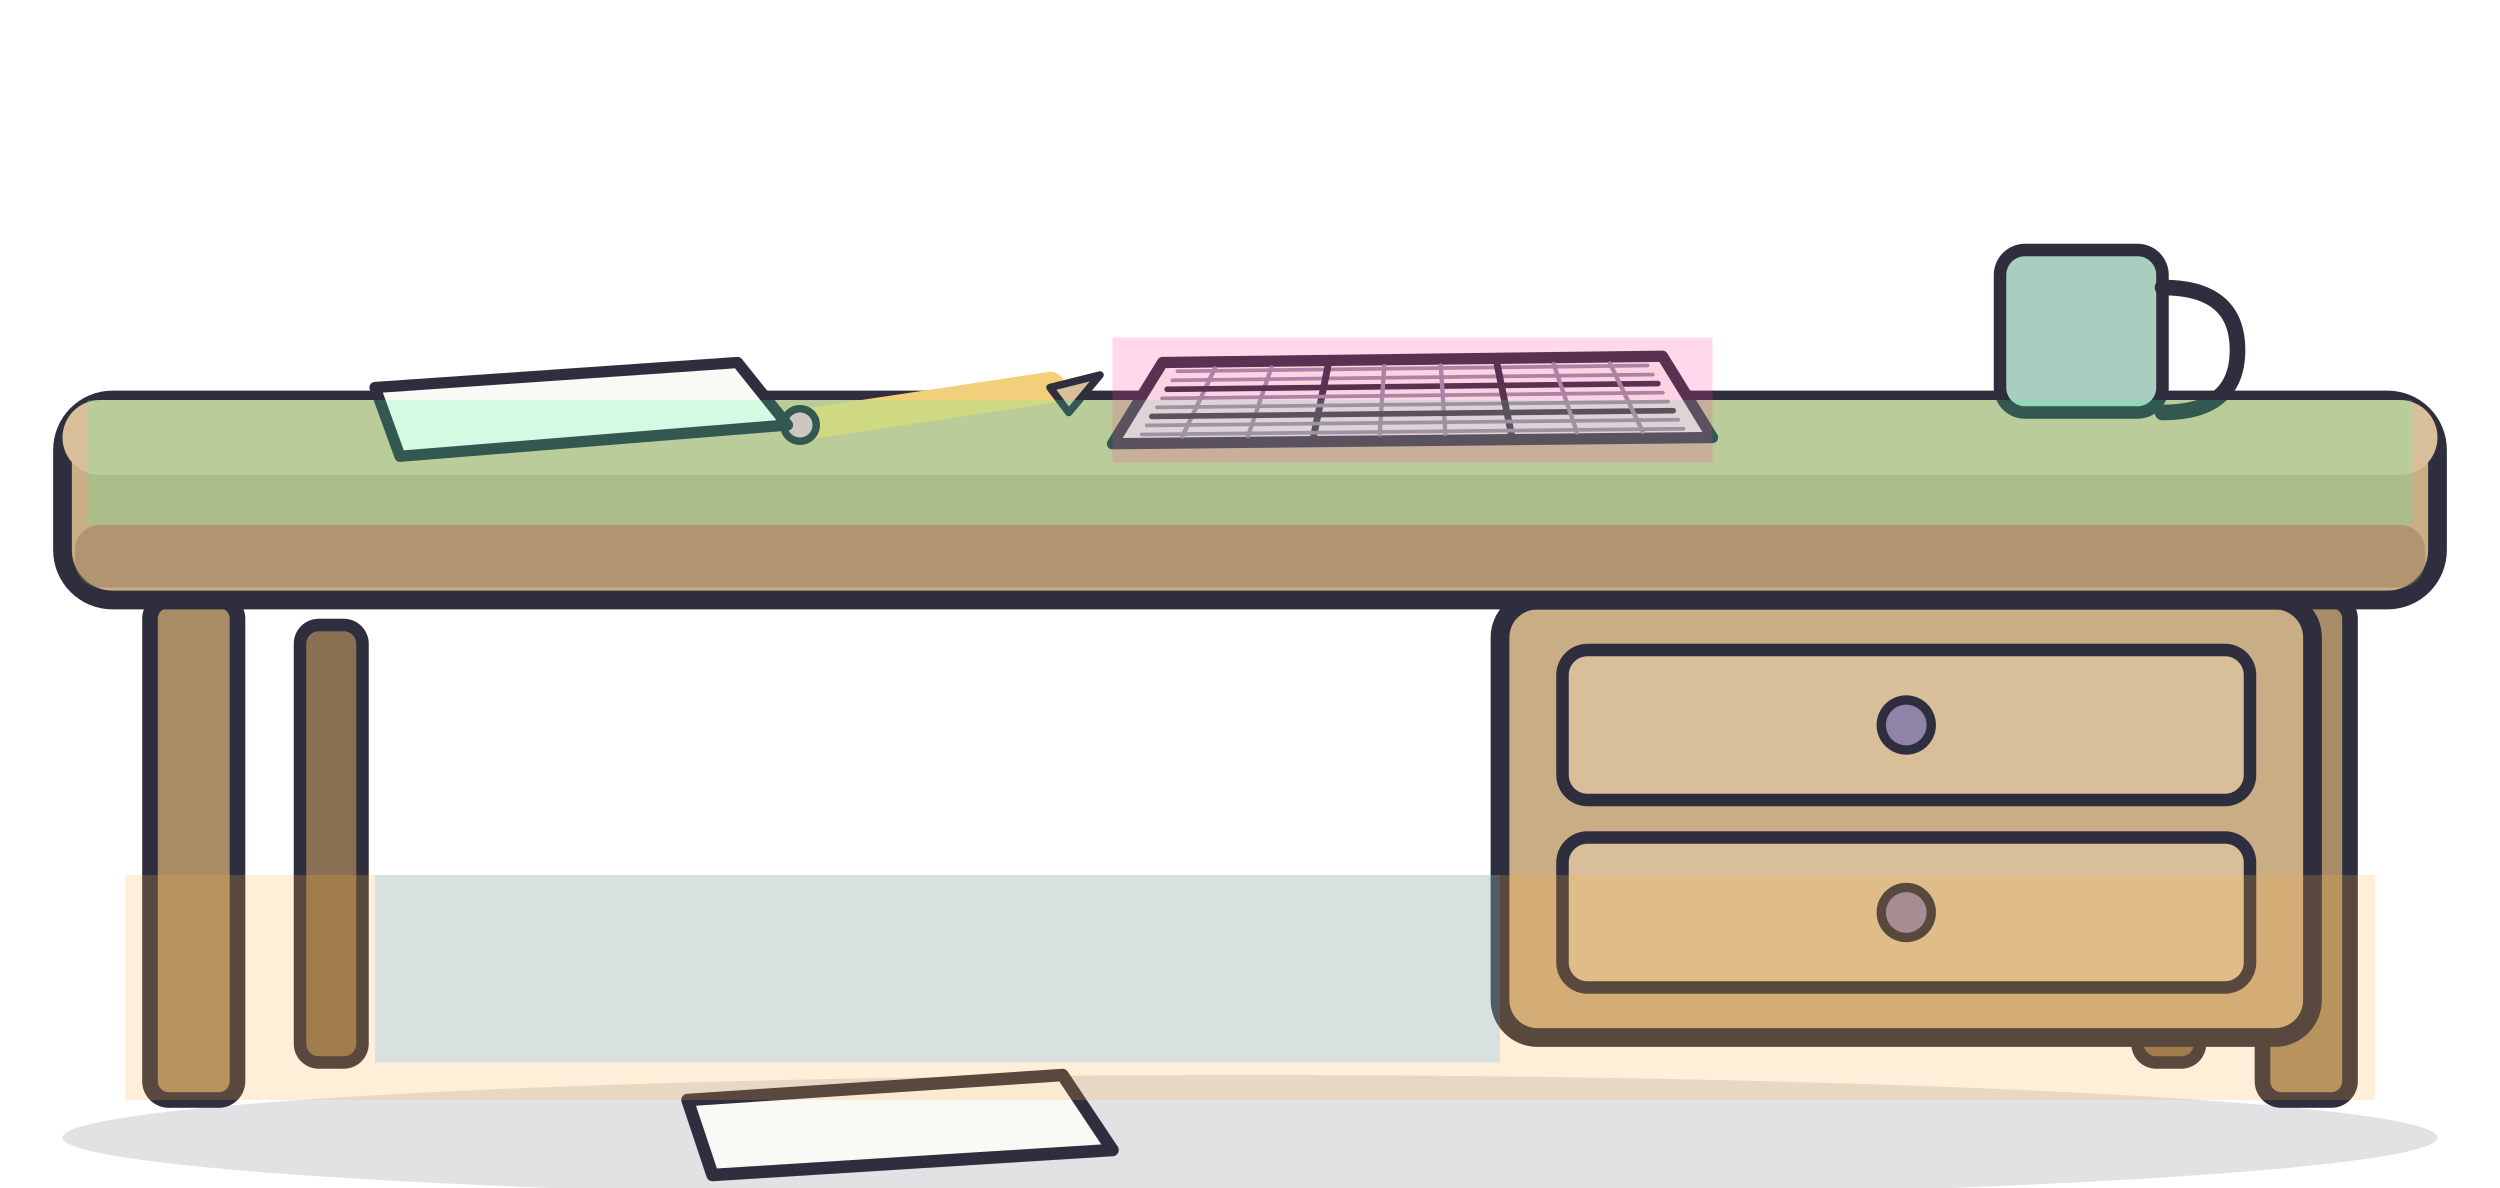
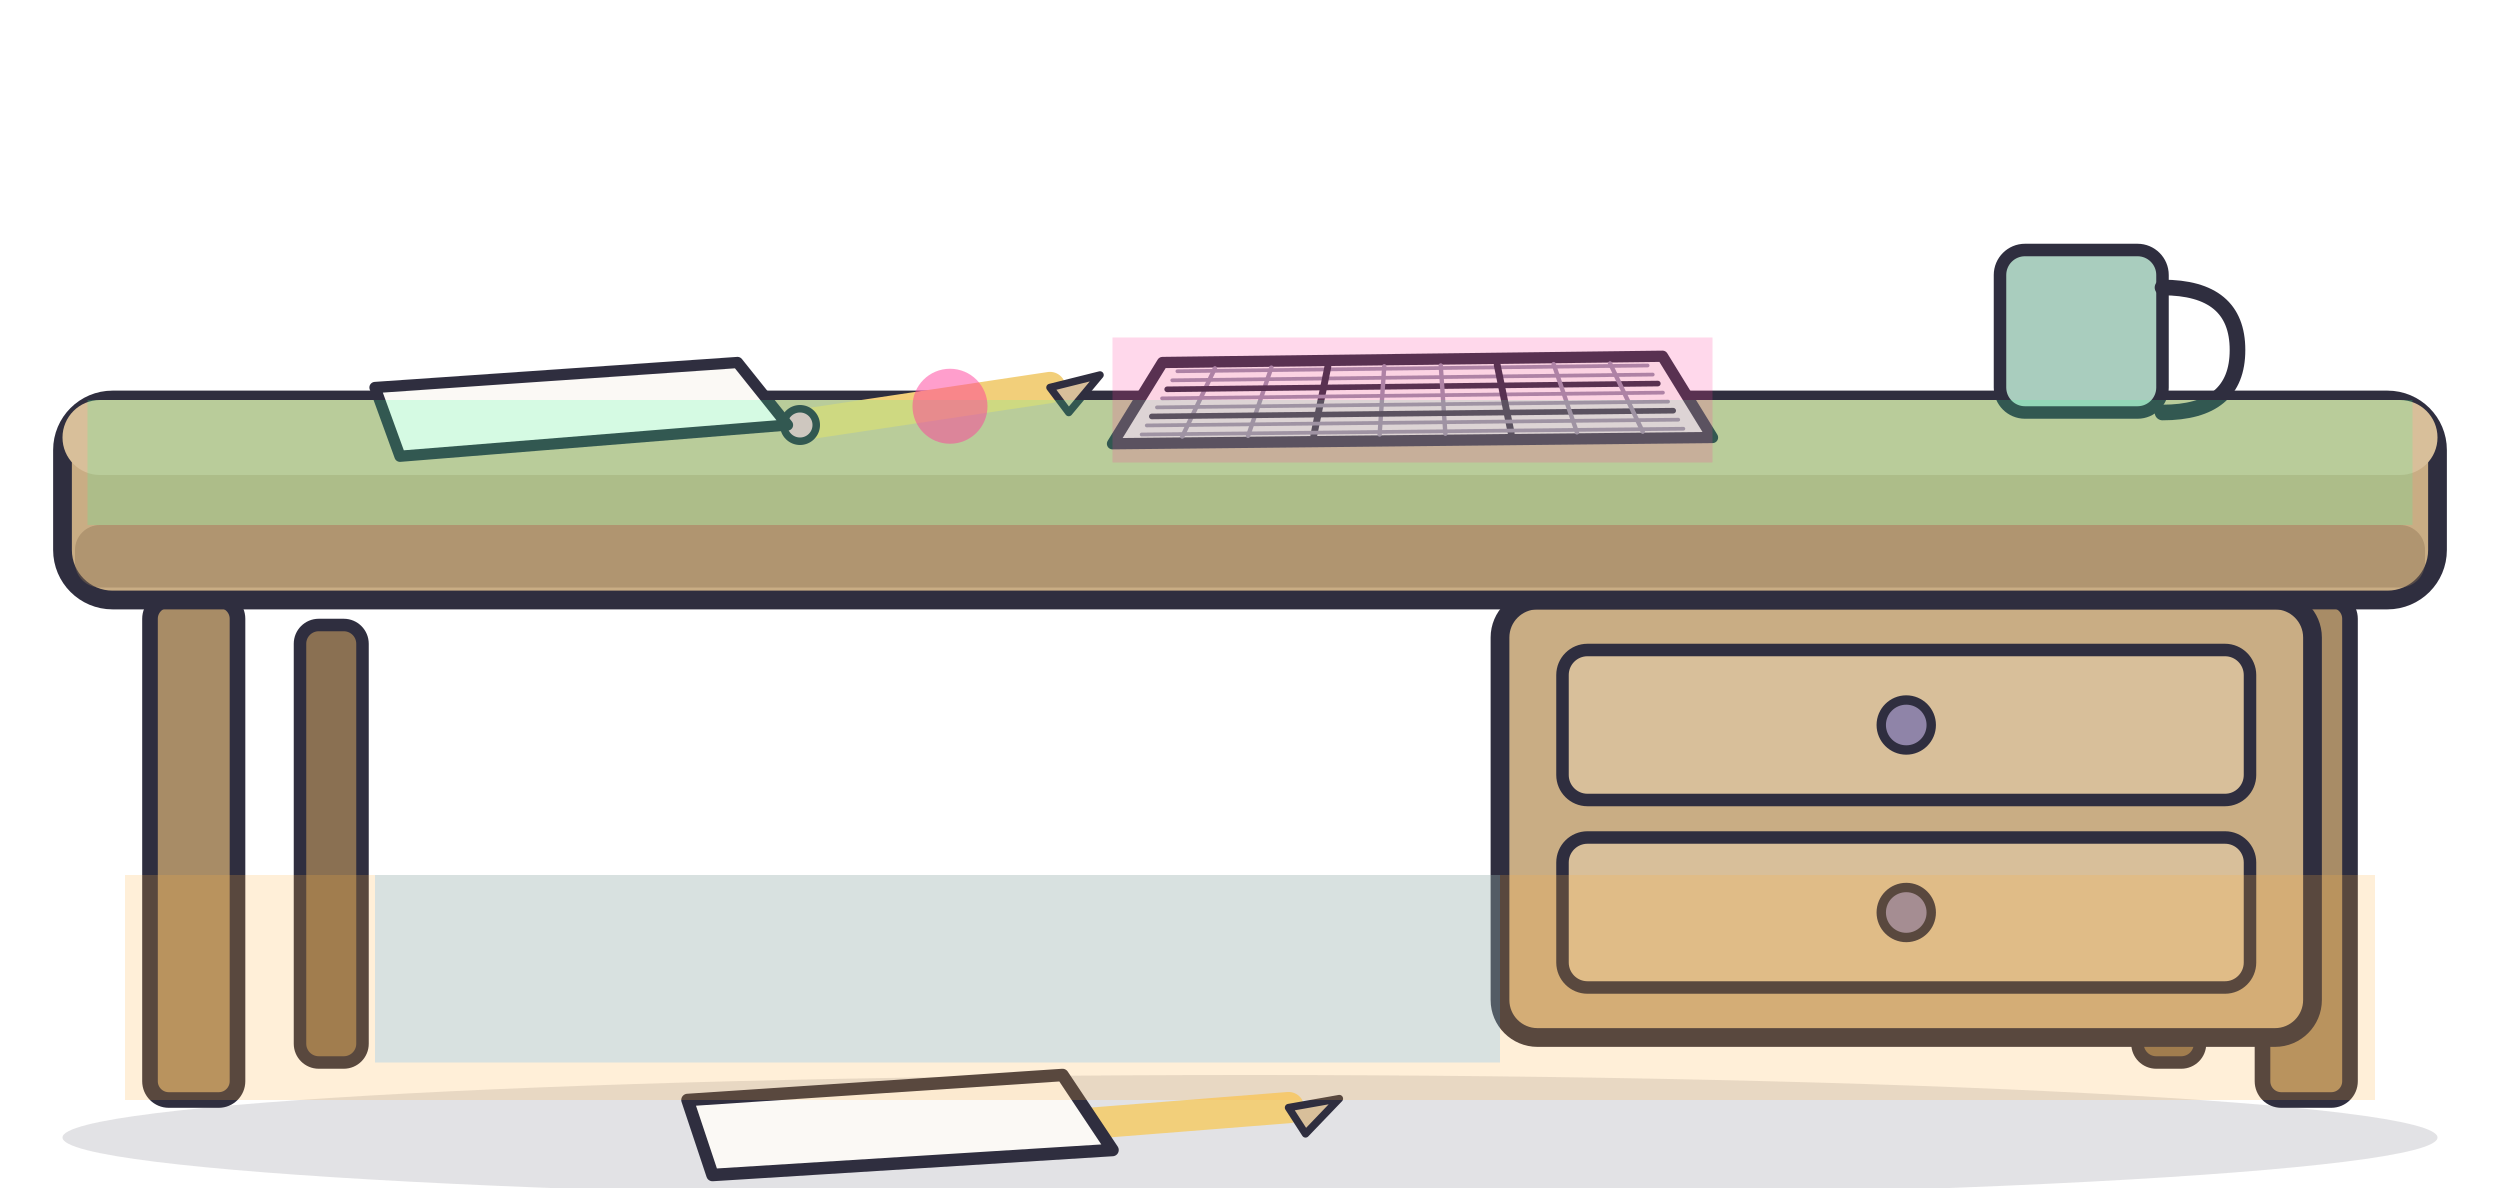
<svg xmlns="http://www.w3.org/2000/svg" viewBox="0 0 400 190" width="400" height="190">
  <g id="stín">
    <ellipse cx="200" cy="182" rx="190" ry="10" fill="#2F2E3F" stroke="none" opacity="0.14" />
  </g>
  <g id="nohy">
    <rect x="24" y="96" width="14" height="80" rx="3" fill="#A88C66" stroke="#2F2E3F" stroke-width="2.5" stroke-linejoin="round" stroke-linecap="round" />
    <rect x="362" y="96" width="14" height="80" rx="3" fill="#A88C66" stroke="#2F2E3F" stroke-width="2.5" stroke-linejoin="round" stroke-linecap="round" />
    <rect x="48" y="100" width="10" height="70" rx="3" fill="#8A7052" stroke="#2F2E3F" stroke-width="2" stroke-linejoin="round" stroke-linecap="round" />
    <rect x="342" y="100" width="10" height="70" rx="3" fill="#8A7052" stroke="#2F2E3F" stroke-width="2" stroke-linejoin="round" stroke-linecap="round" />
  </g>
  <g id="zásuvky">
    <rect x="240" y="96" width="130" height="70" rx="6" fill="#C9AD84" stroke="#2F2E3F" stroke-width="3" stroke-linejoin="round" stroke-linecap="round" />
    <rect x="250" y="104" width="110" height="24" rx="4" fill="#D8BF9A" stroke="#2F2E3F" stroke-width="2" stroke-linejoin="round" stroke-linecap="round" />
    <rect x="250" y="134" width="110" height="24" rx="4" fill="#D8BF9A" stroke="#2F2E3F" stroke-width="2" stroke-linejoin="round" stroke-linecap="round" />
    <circle cx="305" cy="116" r="4" fill="#8F84A8" stroke="#2F2E3F" stroke-width="1.5" stroke-linejoin="round" stroke-linecap="round" />
    <circle cx="305" cy="146" r="4" fill="#8F84A8" stroke="#2F2E3F" stroke-width="1.5" stroke-linejoin="round" stroke-linecap="round" />
  </g>
  <g id="deska">
    <rect x="10" y="64" width="380" height="32" rx="8" fill="#C9AD84" stroke="#2F2E3F" stroke-width="3" stroke-linejoin="round" stroke-linecap="round" />
    <rect x="10" y="64" width="380" height="12" rx="6" fill="#D8BF9A" stroke="none" />
    <rect x="12" y="84" width="376" height="10" rx="4" fill="#8A7052" stroke="none" opacity="0.4" />
  </g>
  <g id="papír">
    <path d="M 186 58 L 266 57 L 274 70 L 178 71 Z" fill="#FBF9F5" stroke="#2F2E3F" stroke-width="1.8" stroke-linejoin="round" stroke-linecap="round" />
    <path d="M 194.39 58.93 L 189.16 69.85" stroke="#9A94A8" stroke-width="0.7" stroke-linejoin="round" stroke-linecap="round" />
    <path d="M 188.38 59.4 L 263.62 58.48" stroke="#9A94A8" stroke-width="0.6" stroke-linejoin="round" stroke-linecap="round" />
    <path d="M 203.42 58.82 L 199.69 69.74" stroke="#9A94A8" stroke-width="0.7" stroke-linejoin="round" stroke-linecap="round" />
    <path d="M 187.56 60.85 L 264.44 59.93" stroke="#9A94A8" stroke-width="0.6" stroke-linejoin="round" stroke-linecap="round" />
    <path d="M 212.45 58.71 L 210.21 69.63" stroke="#2F2E3F" stroke-width="1.1" stroke-linejoin="round" stroke-linecap="round" />
    <path d="M 186.75 62.29 L 265.25 61.37" stroke="#2F2E3F" stroke-width="0.9" stroke-linejoin="round" stroke-linecap="round" />
    <path d="M 221.48 58.6 L 220.74 69.52" stroke="#9A94A8" stroke-width="0.7" stroke-linejoin="round" stroke-linecap="round" />
    <path d="M 185.93 63.74 L 266.07 62.82" stroke="#9A94A8" stroke-width="0.6" stroke-linejoin="round" stroke-linecap="round" />
    <path d="M 230.52 58.48 L 231.26 69.4" stroke="#9A94A8" stroke-width="0.7" stroke-linejoin="round" stroke-linecap="round" />
    <path d="M 185.11 65.18 L 266.89 64.26" stroke="#9A94A8" stroke-width="0.6" stroke-linejoin="round" stroke-linecap="round" />
    <path d="M 239.55 58.37 L 241.79 69.29" stroke="#2F2E3F" stroke-width="1.1" stroke-linejoin="round" stroke-linecap="round" />
    <path d="M 184.29 66.63 L 267.71 65.71" stroke="#2F2E3F" stroke-width="0.9" stroke-linejoin="round" stroke-linecap="round" />
    <path d="M 248.58 58.26 L 252.31 69.18" stroke="#9A94A8" stroke-width="0.7" stroke-linejoin="round" stroke-linecap="round" />
    <path d="M 183.48 68.07 L 268.52 67.15" stroke="#9A94A8" stroke-width="0.6" stroke-linejoin="round" stroke-linecap="round" />
    <path d="M 257.61 58.15 L 262.84 69.07" stroke="#9A94A8" stroke-width="0.7" stroke-linejoin="round" stroke-linecap="round" />
    <path d="M 182.66 69.52 L 269.34 68.6" stroke="#9A94A8" stroke-width="0.6" stroke-linejoin="round" stroke-linecap="round" />
  </g>
  <g id="tužka">
    <path d="M 128 68 L 168 62" fill="none" stroke="#F2CF7A" stroke-width="5" stroke-linejoin="round" stroke-linecap="round" />
    <path d="M 168 62 l 8 -2 l -5 6 Z" fill="#D8BF9A" stroke="#2F2E3F" stroke-width="1.2" stroke-linejoin="round" stroke-linecap="round" />
    <circle cx="128" cy="68" r="2.6" fill="#F3B9C8" stroke="#2F2E3F" stroke-width="1.2" stroke-linejoin="round" stroke-linecap="round" />
  </g>
+   <g id="stav: spadlá tužka" data-state="hidden" data-replaces="tužka">
+     <g data-pose="152 65 190 179.09 0.0700 1 1" transform="translate(190 179.09) rotate(4.011) scale(1 1) translate(-152 -65)">
+       <path d="M 128 68 L 168 62" fill="none" stroke="#F2CF7A" stroke-width="5" stroke-linejoin="round" stroke-linecap="round" />
+       <path d="M 168 62 l 8 -2 l -5 6 Z" fill="#D8BF9A" stroke="#2F2E3F" stroke-width="1.2" stroke-linejoin="round" stroke-linecap="round" />
+       <circle cx="128" cy="68" r="2.6" fill="#F3B9C8" stroke="#2F2E3F" stroke-width="1.2" stroke-linejoin="round" stroke-linecap="round" />
+     </g>
+   </g>
  <g id="stav: rozházené papíry" data-state="hidden">
    <path d="M 60 62 L 118 58 L 126 68 L 64 73 Z" fill="#FBF9F5" stroke="#2F2E3F" stroke-width="1.8" stroke-linejoin="round" stroke-linecap="round" />
    <path d="M 110 176 L 170 172 L 178 184 L 114 188 Z" fill="#FBF9F5" stroke="#2F2E3F" stroke-width="2" stroke-linejoin="round" stroke-linecap="round" />
  </g>
  <g id="stav: hrnek" data-state="hidden">
    <rect x="320" y="40" width="26" height="26" rx="4" fill="#A9CDBE" stroke="#2F2E3F" stroke-width="2" stroke-linejoin="round" stroke-linecap="round" />
    <path d="M 346 46 q 12 0 12 10 q 0 10 -12 10" fill="none" stroke="#2F2E3F" stroke-width="2.5" stroke-linejoin="round" stroke-linecap="round" />
  </g>
  <rect id="@pata" x="20" y="140" width="360" height="36" fill="#FFB13D" opacity="0.2" />
  <rect id="@plošina" x="14" y="64" width="372" height="20" fill="#3DFF9A" opacity="0.2" />
  <rect id="@úkryt pod" x="60" y="140" width="180" height="30" fill="#3DA9FF" opacity="0.2" />
  <rect id="@dotyk papír" x="178" y="54" width="96" height="20" fill="#FF3D9A" opacity="0.2" />
+   <circle id="@čep tužka" cx="152" cy="65" r="6" fill="#FF3D9A" opacity="0.5" />
</svg>
